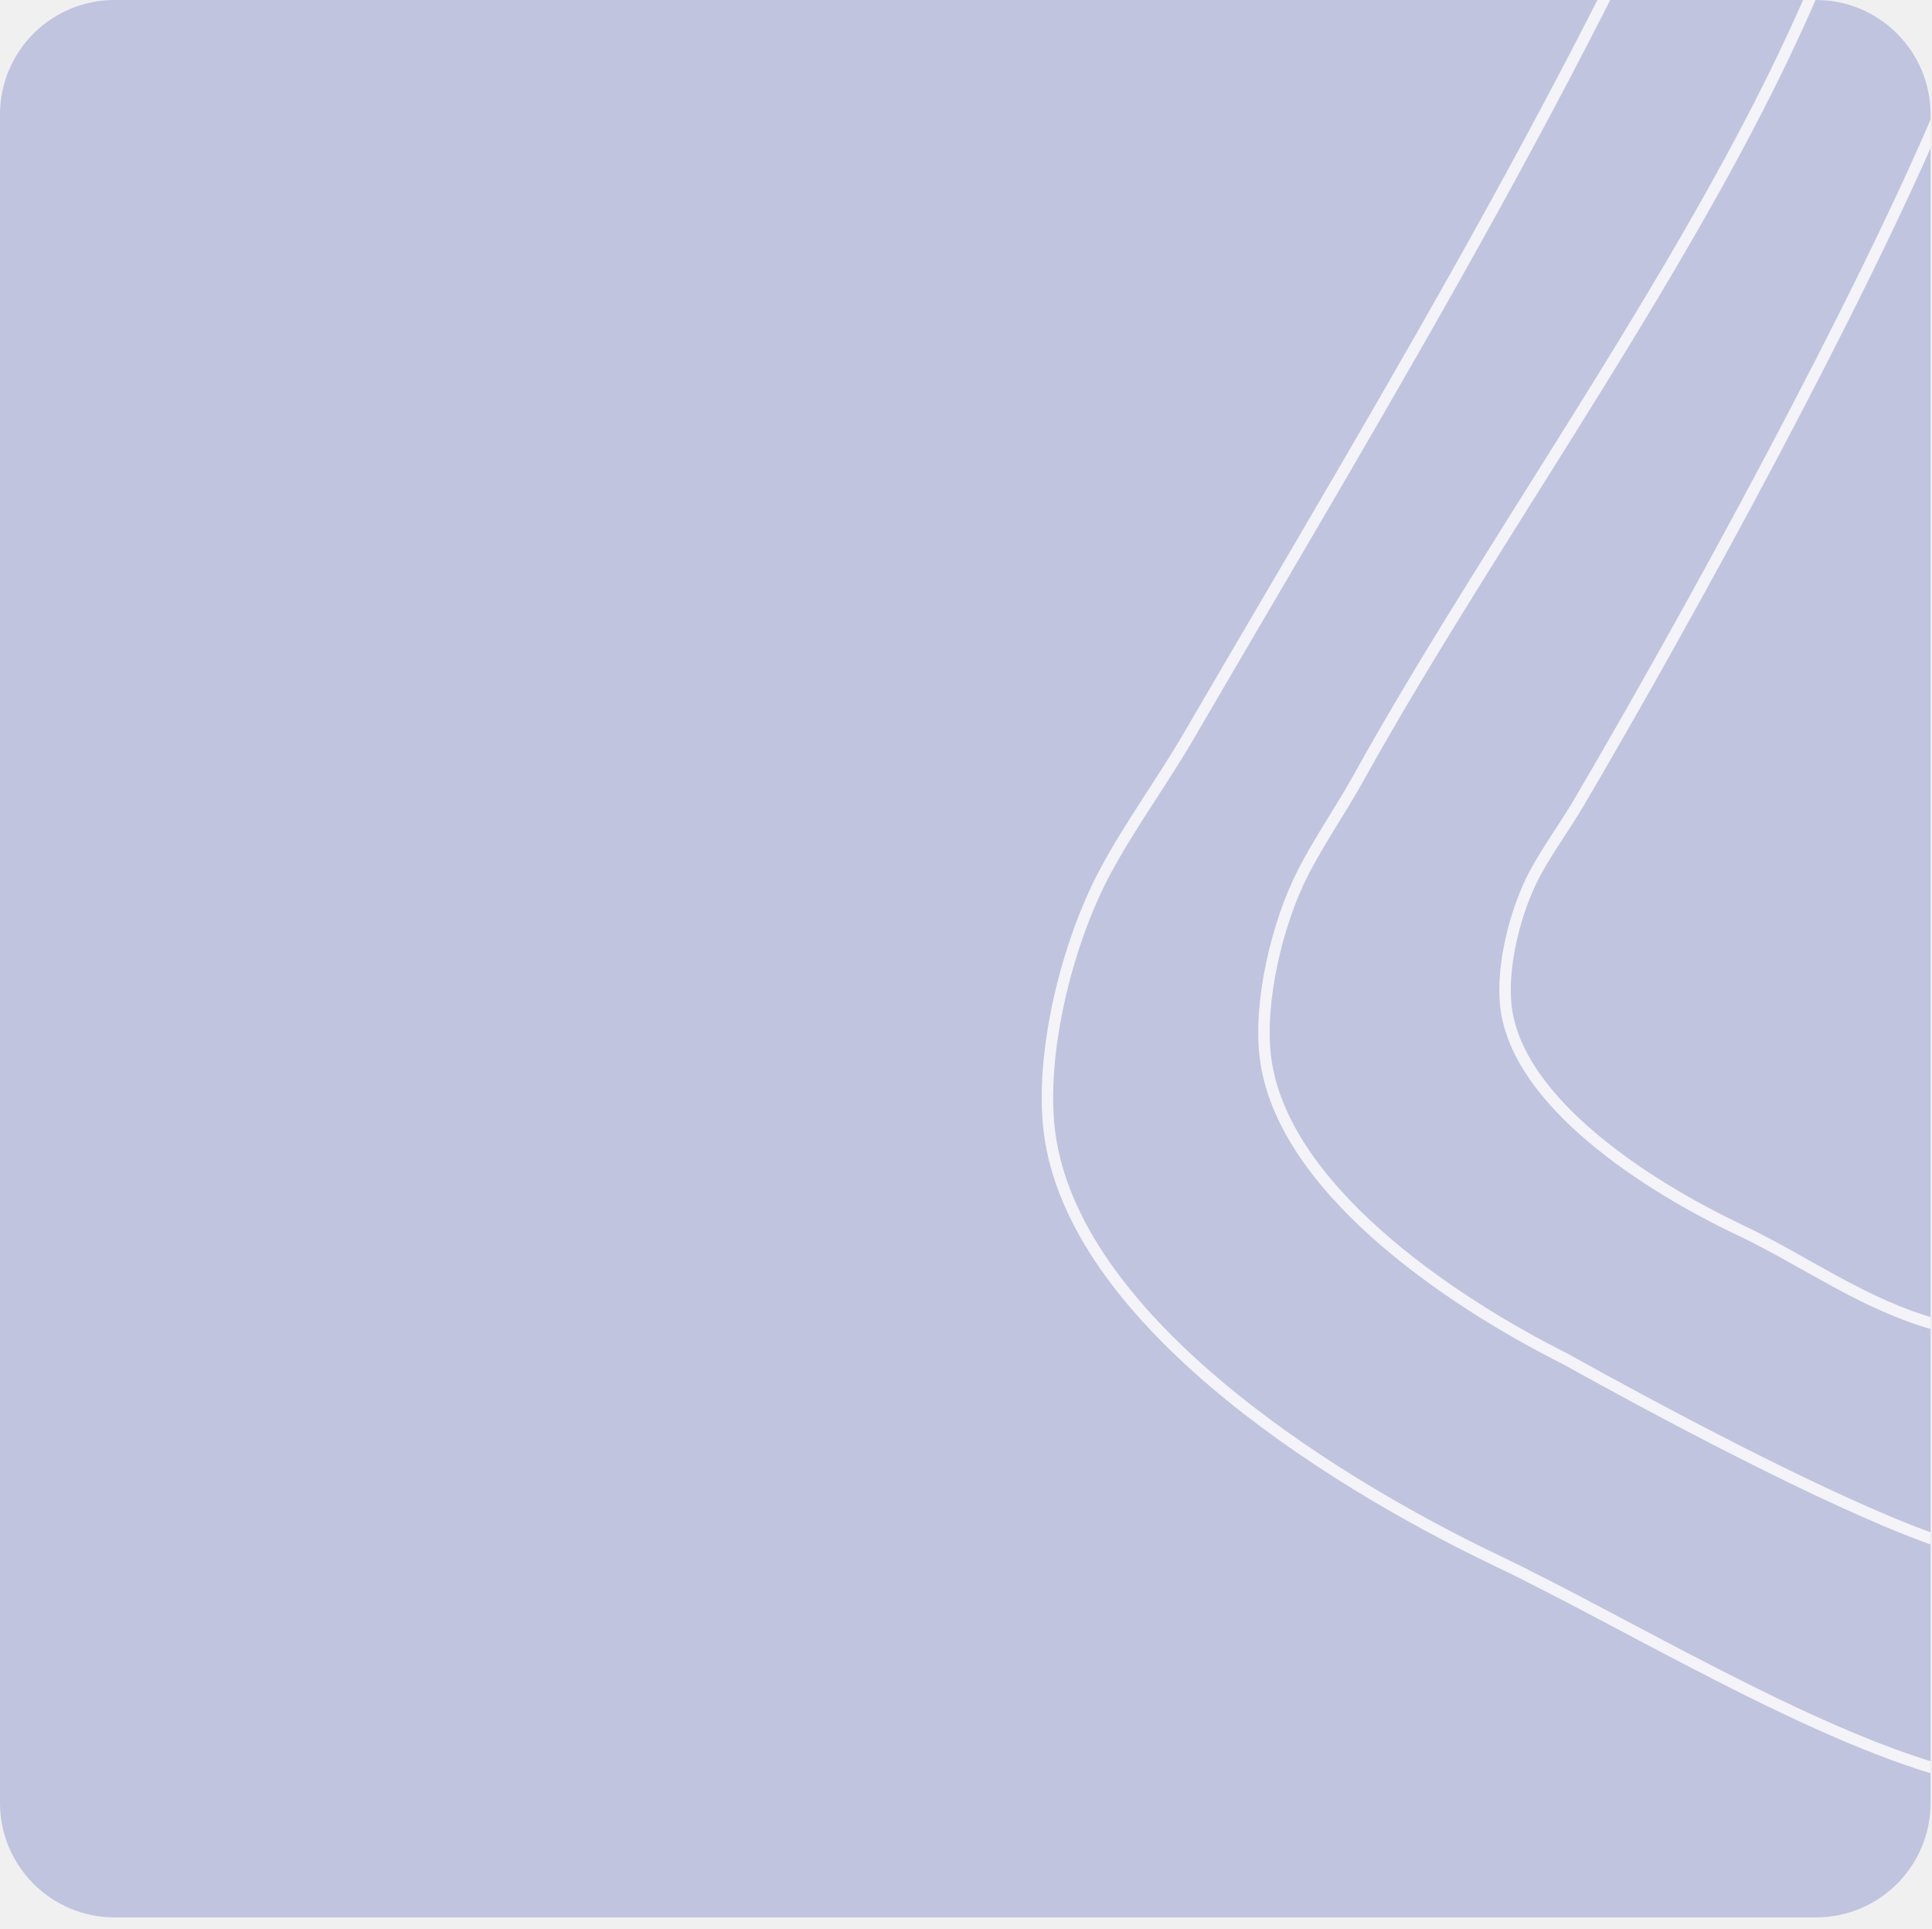
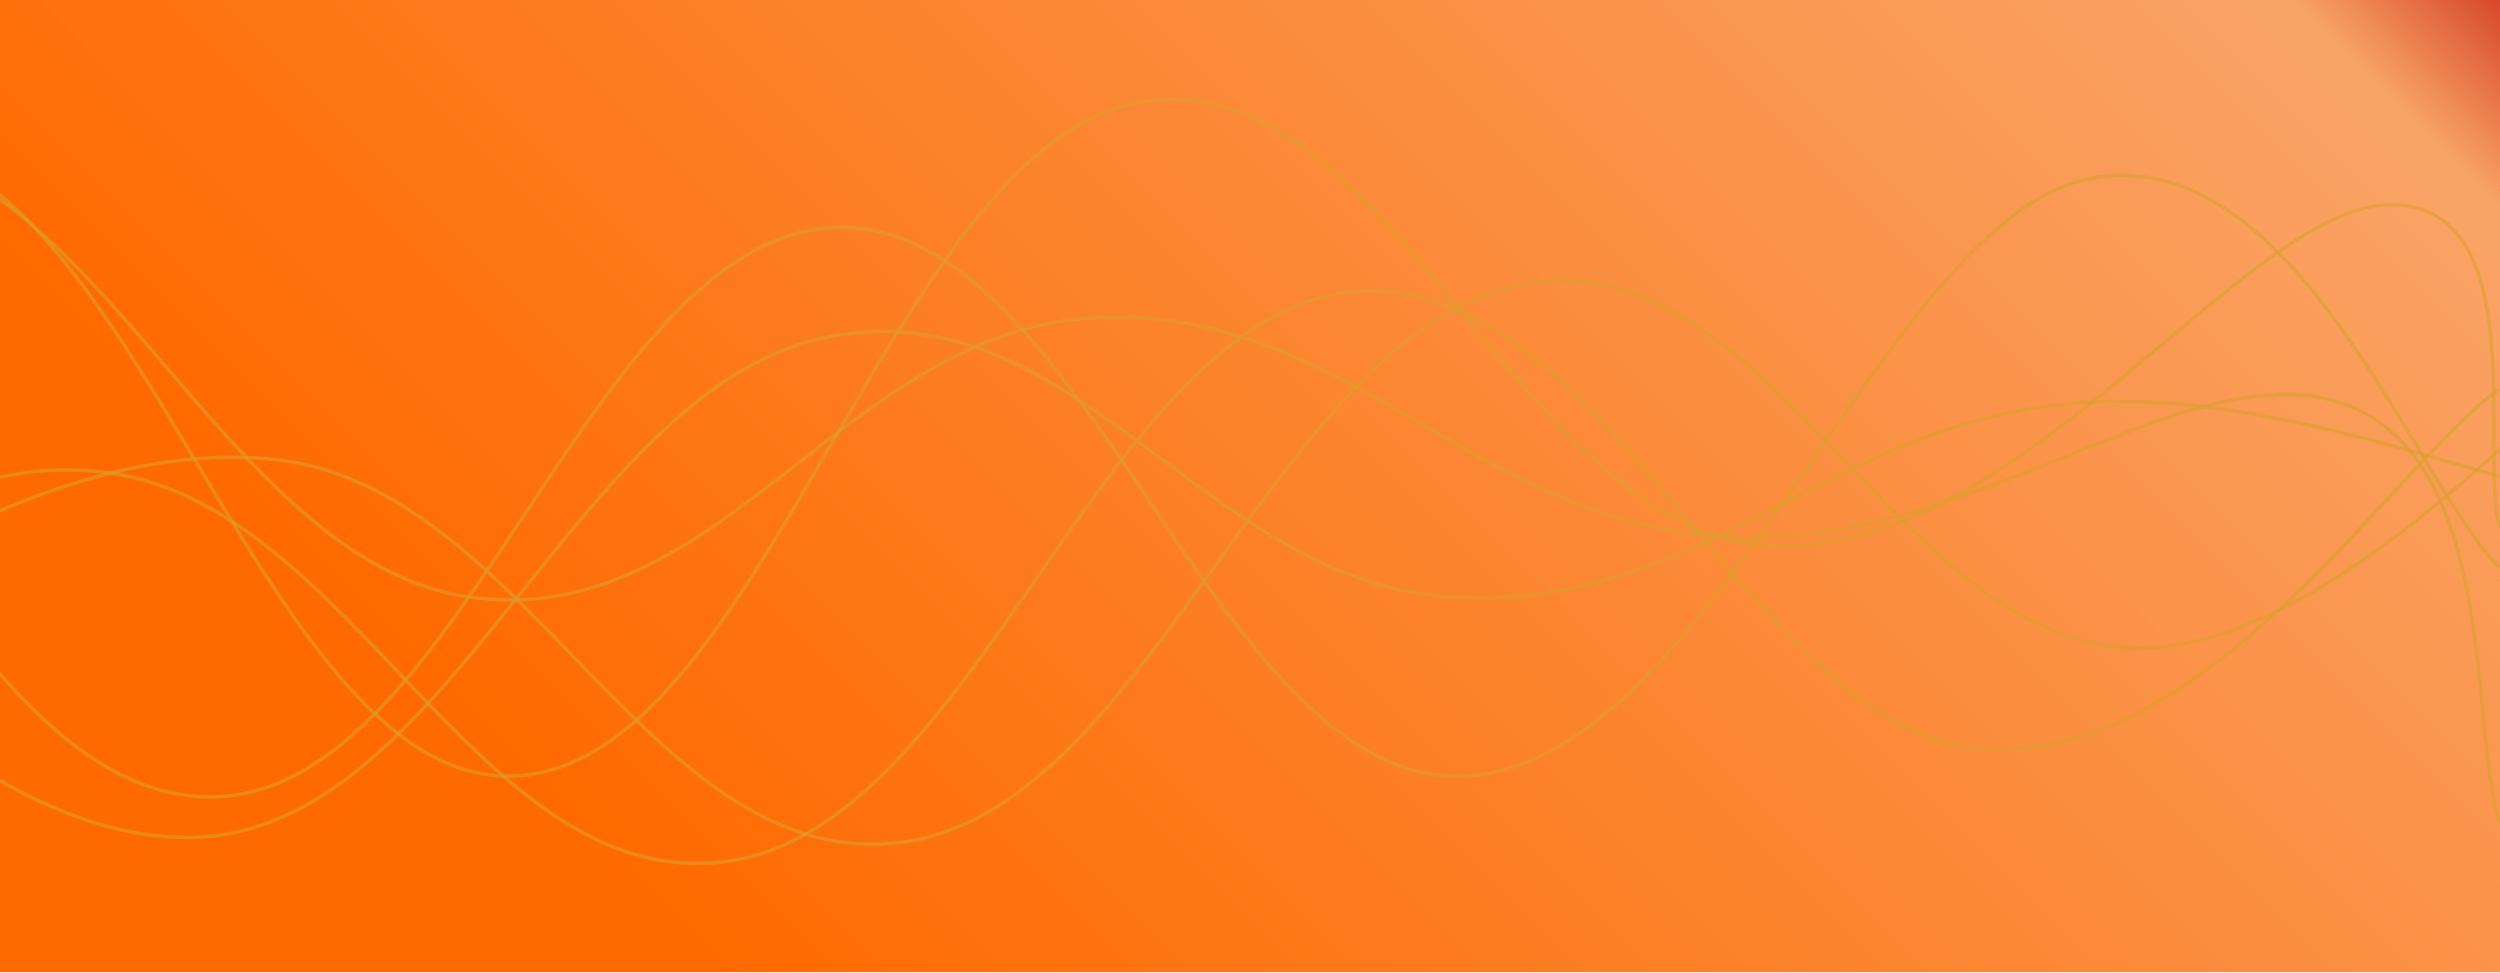
- <svg xmlns="http://www.w3.org/2000/svg" width="506" height="505" viewBox="0 0 506 505" fill="none">
-   <rect width="505.626" height="502.15" rx="30" fill="#C1C4DE" />
-   <mask id="mask0_2_359" style="mask-type:alpha" maskUnits="userSpaceOnUse" x="0" y="0" width="506" height="505">
-     <rect width="505.626" height="504.485" rx="30" fill="#C1C4DE" />
-   </mask>
-   <g mask="url(#mask0_2_359)">
-     <path d="M509.14 26.859C487.59 78.465 442.211 161.373 413.456 210.304C409.855 216.433 405.468 222.36 402.111 228.57C396.81 238.375 393.097 253.415 394.465 263.998C397.664 288.728 431.044 310.455 455.631 322.107C472.986 330.331 488.113 341.758 507.424 346.996" stroke="white" stroke-opacity="0.8" stroke-width="3" stroke-linecap="round" />
-     <path d="M478.708 -11.68C451.053 58.517 392.677 137.217 355.776 203.776C351.155 212.112 345.525 220.175 341.217 228.621C334.415 241.958 329.649 262.416 331.406 276.811C335.51 310.45 378.346 340.004 409.897 355.853C432.056 368.202 478.158 393.029 505.628 402.886" stroke="white" stroke-opacity="0.8" stroke-width="3" stroke-linecap="round" />
-     <path d="M460.564 -87.586C419.278 12.052 366.347 98.409 311.258 192.884C304.359 204.716 295.955 216.161 289.523 228.151C279.368 247.081 272.253 276.119 274.875 296.552C281.003 344.301 344.953 386.251 392.056 408.746C425.306 424.626 473.312 454.081 510.307 464.195" stroke="white" stroke-opacity="0.8" stroke-width="3" stroke-linecap="round" />
+ <svg xmlns="http://www.w3.org/2000/svg" version="1.1" width="1440" height="560" preserveAspectRatio="none" viewBox="0 0 1440 560">
+   <g mask="url(&quot;#SvgjsMask1981&quot;)" fill="none">
+     <rect width="1440" height="560" x="0" y="0" fill="url(&quot;#SvgjsLinearGradient1982&quot;)" />
+     <path d="M -596.915,288 C -524.91,259 -380.91,108.8 -236.915,143 C -92.91,177.2 -20.91,461.4 123.085,459 C 267.09,456.6 339.09,133.4 483.085,131 C 627.09,128.6 699.09,452.6 843.085,447 C 987.09,441.4 1083.7,127 1203.085,103 C 1322.47,79 1392.62,282.2 1440,327" stroke="rgba(219, 160, 44, 0.58)" stroke-width="2" />
+     <path d="M -424.262,402 C -352.26,338.4 -208.26,75 -64.262,84 C 79.74,93 151.74,452 295.738,447 C 439.74,442 511.74,85.6 655.738,59 C 799.74,32.4 871.74,302.2 1015.738,314 C 1159.74,325.8 1290.89,120 1375.738,118 C 1460.59,116 1427.15,266.8 1440,304" stroke="rgba(219, 160, 44, 0.58)" stroke-width="2" />
+     <path d="M -660.141,266 C -588.14,295 -444.14,409.8 -300.141,411 C -156.14,412.2 -84.14,255 59.859,272 C 203.86,289 275.86,516.8 419.859,496 C 563.86,475.2 635.86,181 779.859,168 C 923.86,155 1007.83,419.8 1139.859,431 C 1271.89,442.2 1379.97,265.4 1440,224" stroke="rgba(219, 160, 44, 0.58)" stroke-width="2" />
+     <path d="M -449.097,347 C -377.1,294.2 -233.1,83.6 -89.097,83 C 54.9,82.4 126.9,324 270.903,344 C 414.9,364 486.9,190 630.903,183 C 774.9,176 846.9,299 990.903,309 C 1134.9,319 1261.08,200 1350.903,233 C 1440.72,266 1422.18,425.8 1440,474" stroke="rgba(219, 160, 44, 0.58)" stroke-width="2" />
+     <path d="M -199.244,400 C -127.24,373 16.76,248 160.756,265 C 304.76,282 376.76,505.4 520.756,485 C 664.76,464.6 736.76,185.4 880.756,163 C 1024.76,140.6 1096.76,383.6 1240.756,373 C 1384.76,362.4 1560.91,117.6 1600.756,110 C 1640.6,102.4 1472.15,290 1440,335" stroke="rgba(219, 160, 44, 0.58)" stroke-width="2" />
+     <path d="M -242.499,243 C -170.5,290.8 -26.5,491.8 117.501,482 C 261.5,472.2 333.5,221.6 477.501,194 C 621.5,166.4 693.5,336.4 837.501,344 C 981.5,351.6 1053.5,242.6 1197.501,232 C 1341.5,221.4 1509,315.6 1557.501,291 C 1606,266.4 1463.5,145.4 1440,109" stroke="rgba(219, 160, 44, 0.58)" stroke-width="2" />
  </g>
+   <defs>
+     <mask id="SvgjsMask1981">
+       <rect width="1440" height="560" fill="#ffffff" />
+     </mask>
+     <linearGradient x1="15.28%" y1="139.29%" x2="84.72%" y2="-39.29%" gradientUnits="userSpaceOnUse" id="SvgjsLinearGradient1982">
+       <stop stop-color="rgba(255, 106, 0, 1)" offset="0.21" />
+       <stop stop-color="rgba(249, 164, 103, 1)" offset="0.94" />
+       <stop stop-color="rgba(215, 72, 42, 1)" offset="1" />
+     </linearGradient>
+   </defs>
</svg>
